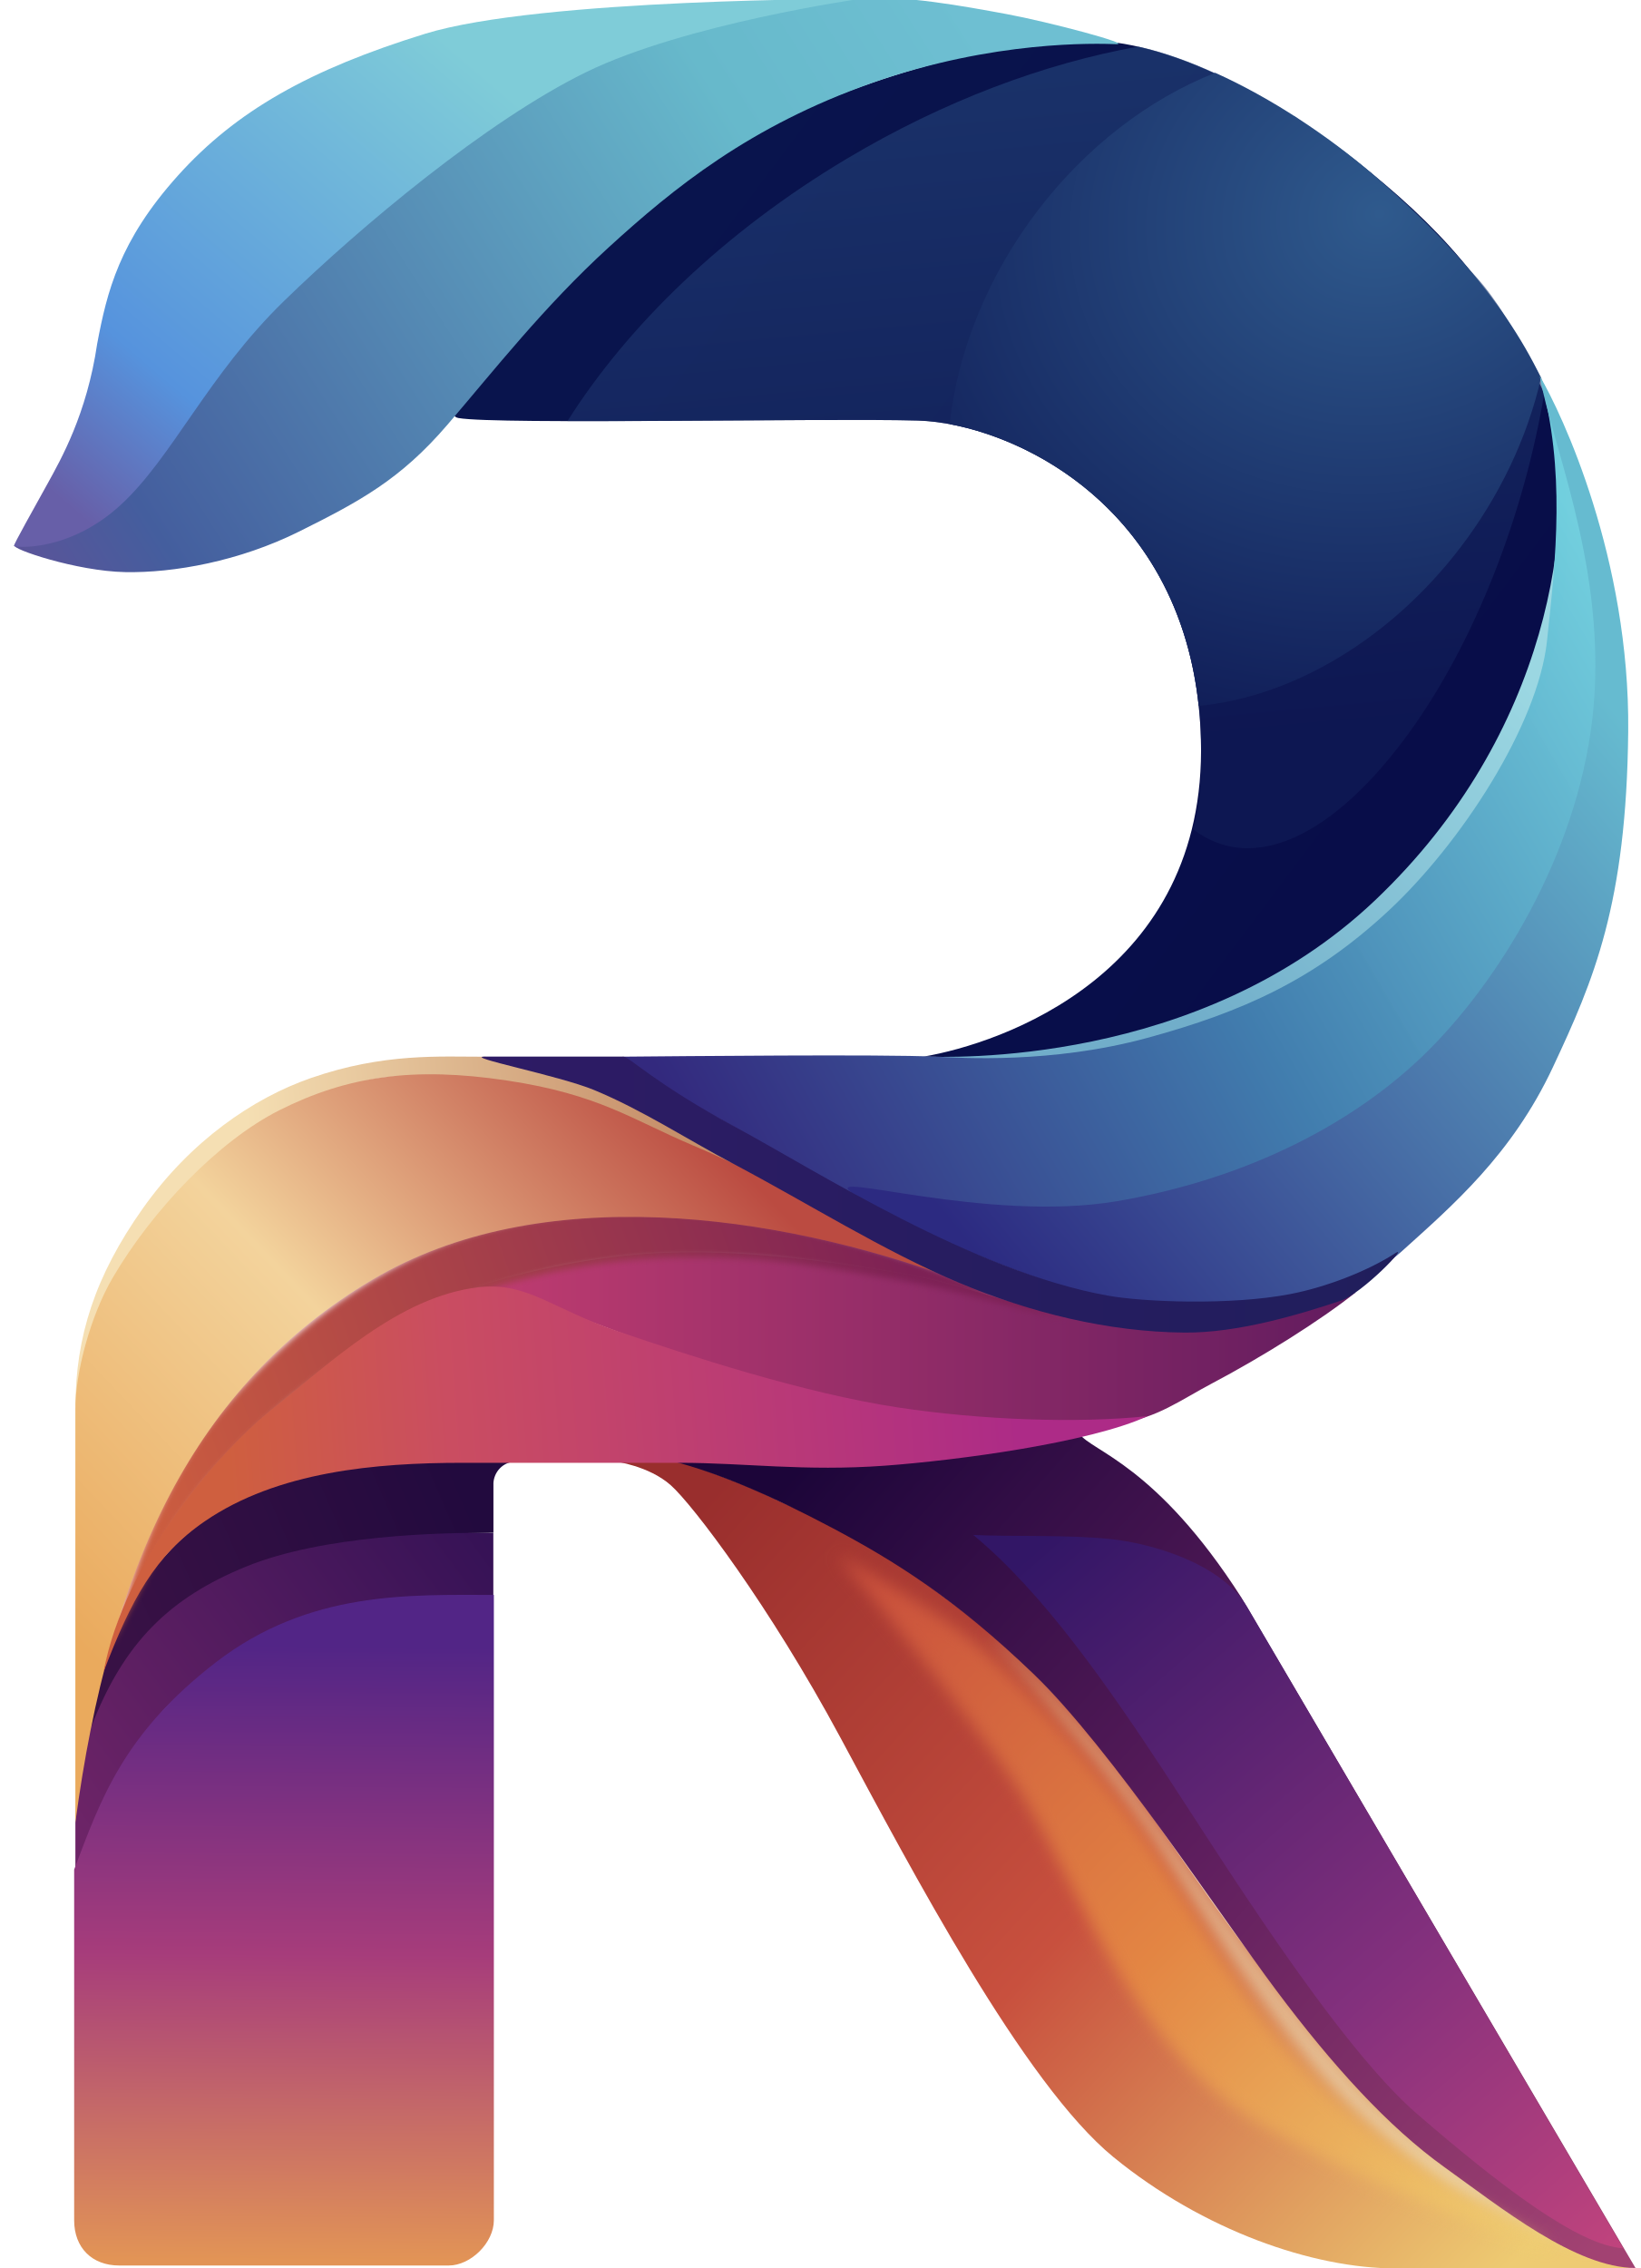
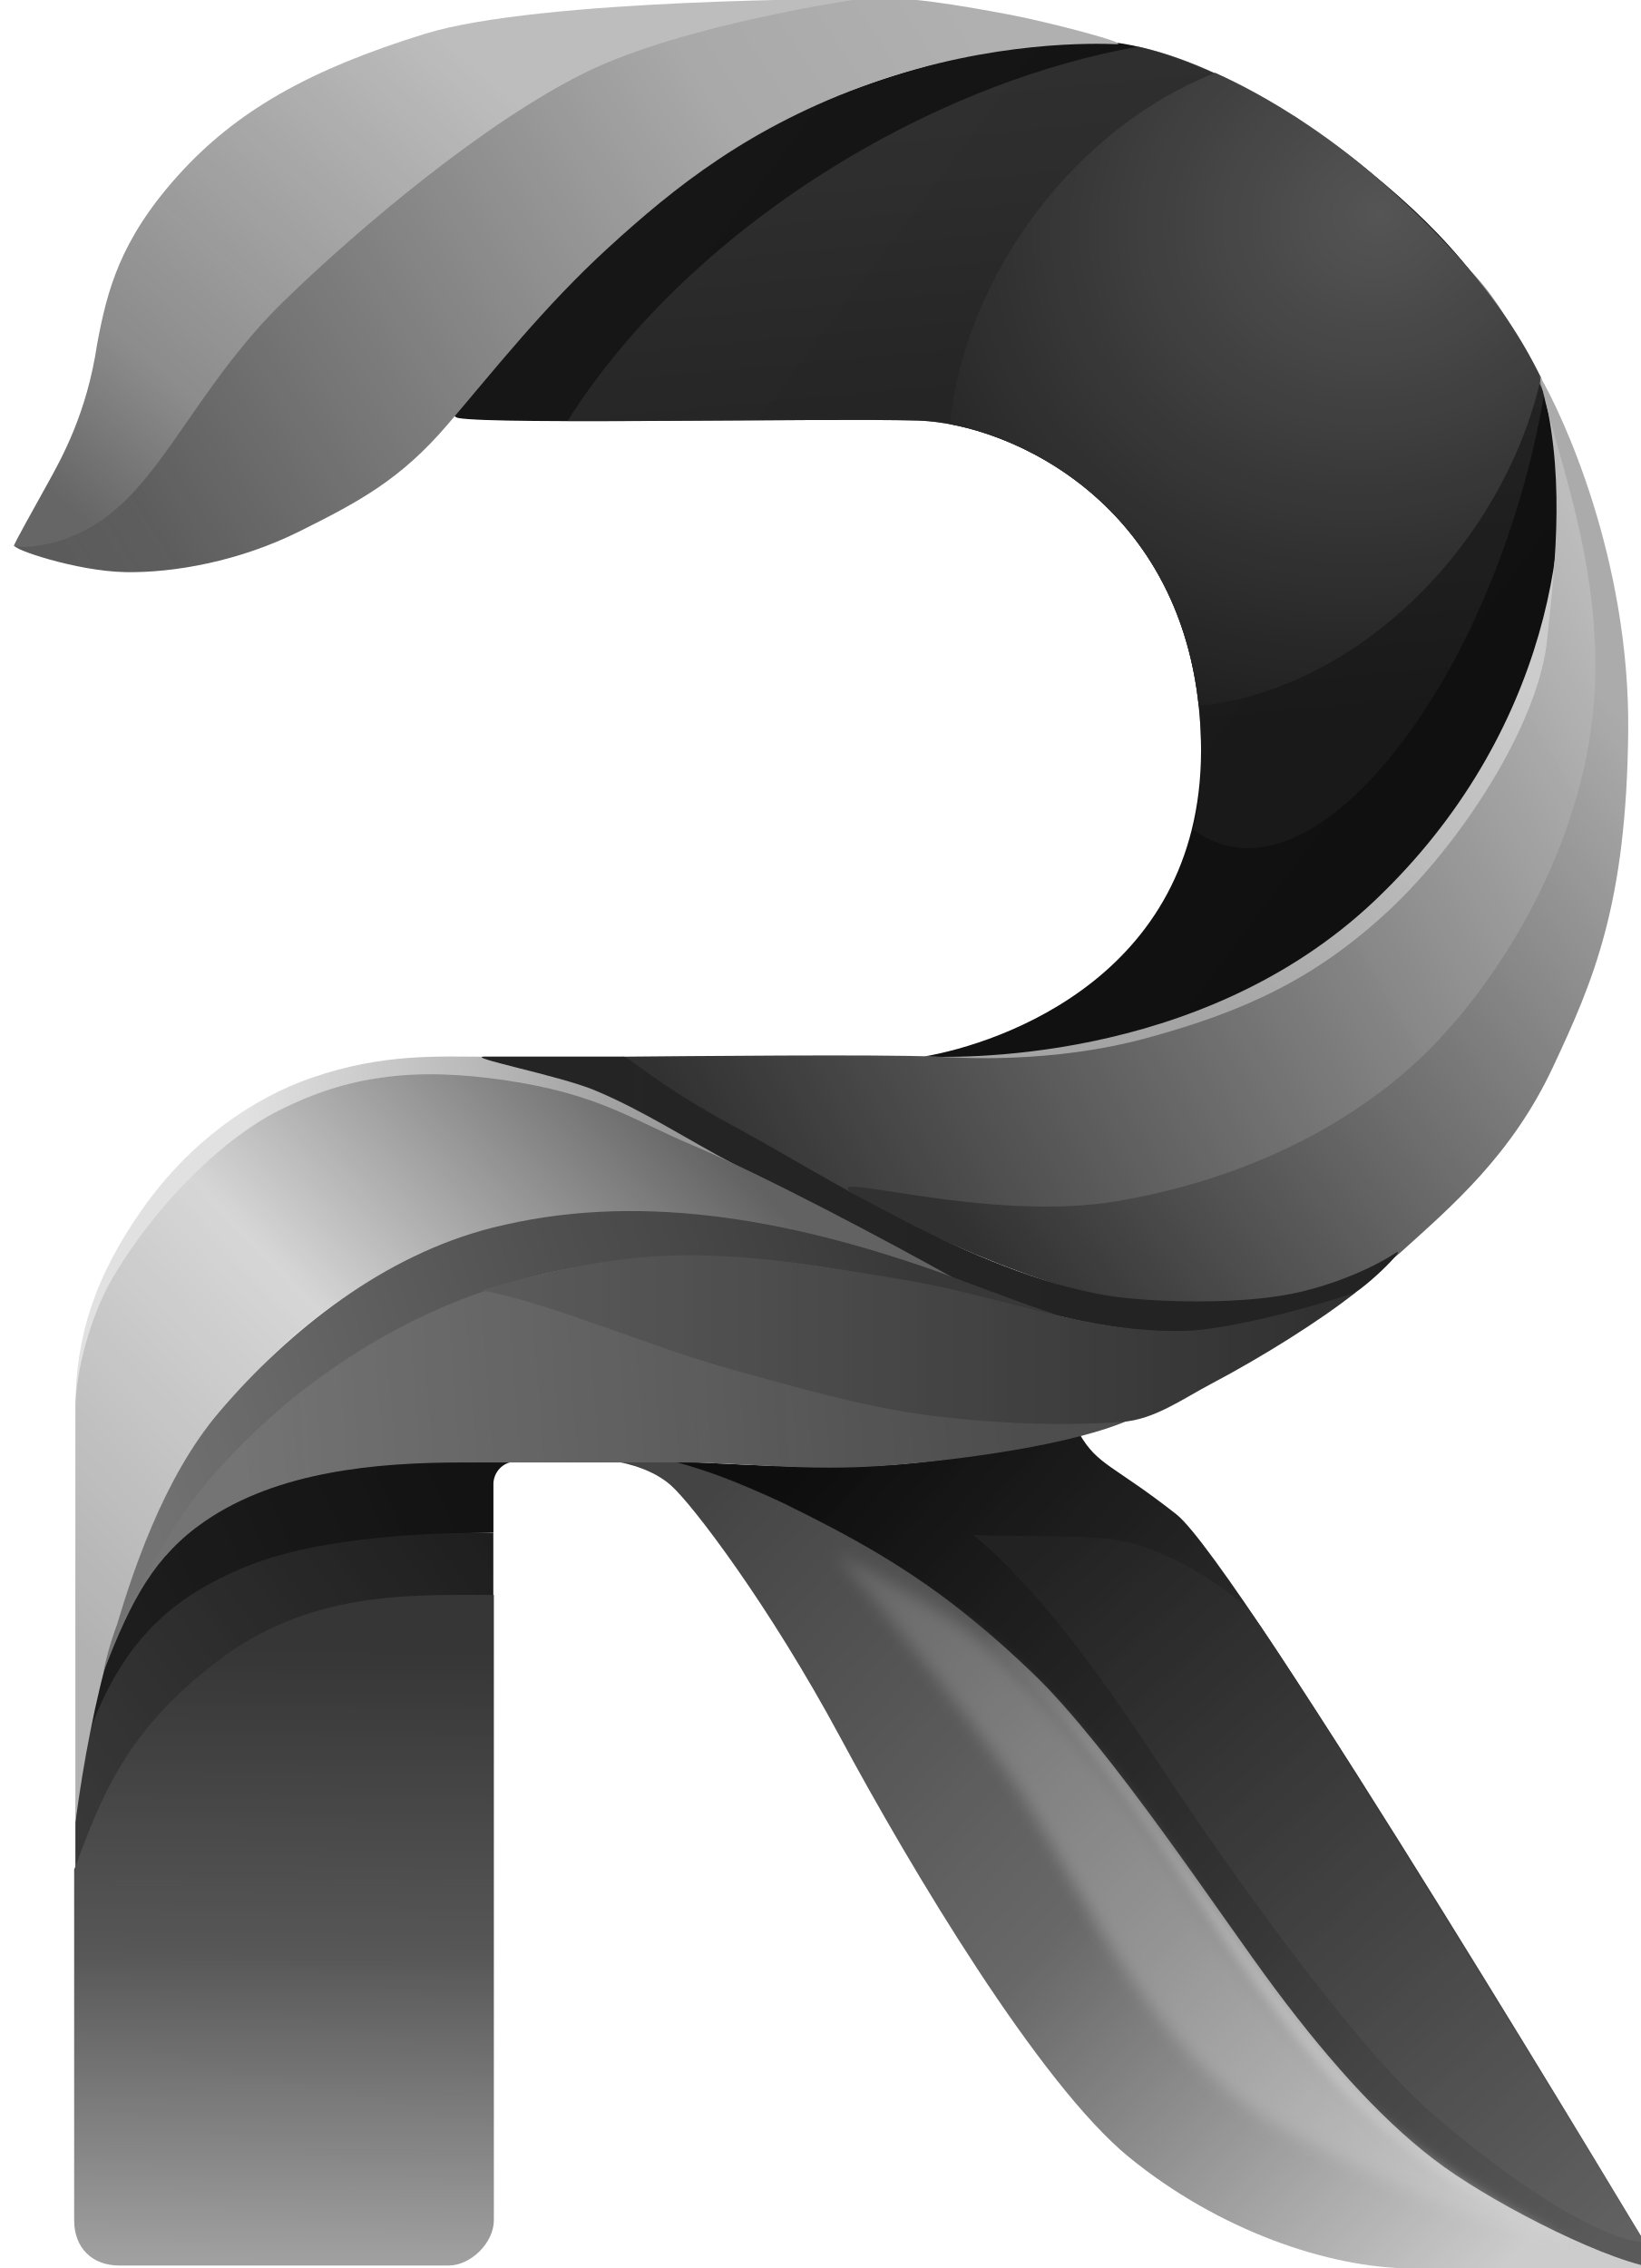
<svg xmlns="http://www.w3.org/2000/svg" xmlns:xlink="http://www.w3.org/1999/xlink" version="1.1" id="svg1" width="424" height="586" viewBox="0 0 424 586">
  <defs id="defs1">
    <linearGradient id="linearGradient66">
      <stop style="stop-color:#ca513c;stop-opacity:1;" offset="0" id="stop66" />
      <stop style="stop-color:#e38543;stop-opacity:1;" offset="0.5" id="stop68" />
      <stop style="stop-color:#f0ce70;stop-opacity:1;" offset="1" id="stop67" />
    </linearGradient>
    <linearGradient id="linearGradient63">
      <stop style="stop-color:#d79168;stop-opacity:1;" offset="0" id="stop64" />
      <stop style="stop-color:#ebd3aa;stop-opacity:1;" offset="1" id="stop65" />
    </linearGradient>
    <linearGradient id="linearGradient60">
      <stop style="stop-color:#992e2d;stop-opacity:1;" offset="0" id="stop61" />
      <stop style="stop-color:#c8503e;stop-opacity:1;" offset="0.5" id="stop63" />
      <stop style="stop-color:#eecb72;stop-opacity:1;" offset="1" id="stop62" />
    </linearGradient>
    <linearGradient id="linearGradient57">
      <stop style="stop-color:#321666;stop-opacity:1;" offset="0" id="stop58" />
      <stop style="stop-color:#83307d;stop-opacity:1;" offset="0.598" id="stop60" />
      <stop style="stop-color:#c2447d;stop-opacity:1;" offset="1" id="stop59" />
    </linearGradient>
    <linearGradient id="linearGradient54">
      <stop style="stop-color:#1c0539;stop-opacity:1;" offset="0" id="stop55" />
      <stop style="stop-color:#5e1e5e;stop-opacity:1;" offset="0.5" id="stop57" />
      <stop style="stop-color:#a24272;stop-opacity:1;" offset="1" id="stop56" />
    </linearGradient>
    <linearGradient id="linearGradient52">
      <stop style="stop-color:#522586;stop-opacity:1;" offset="0" id="stop52" />
      <stop style="stop-color:#a63c7b;stop-opacity:1;" offset="0.5" id="stop54" />
      <stop style="stop-color:#e29456;stop-opacity:1;" offset="1" id="stop53" />
    </linearGradient>
    <linearGradient id="linearGradient50">
      <stop style="stop-color:#6d2467;stop-opacity:1;" offset="0" id="stop50" />
      <stop style="stop-color:#361256;stop-opacity:1;" offset="1" id="stop51" />
    </linearGradient>
    <linearGradient id="linearGradient48">
      <stop style="stop-color:#220a3e;stop-opacity:1;" offset="0" id="stop48" />
      <stop style="stop-color:#381145;stop-opacity:1;" offset="1" id="stop49" />
    </linearGradient>
    <linearGradient id="linearGradient43">
      <stop style="stop-color:#cf5f3f;stop-opacity:1;" offset="0" id="stop43" />
      <stop style="stop-color:#ca4d61;stop-opacity:1;" offset="0.28" id="stop45" />
      <stop style="stop-color:#ad2b87;stop-opacity:1;" offset="1" id="stop44" />
    </linearGradient>
    <linearGradient id="linearGradient39">
      <stop style="stop-color:#bf3c70;stop-opacity:1;" offset="0" id="stop39" />
      <stop style="stop-color:#631c5f;stop-opacity:1;" offset="1" id="stop40" />
    </linearGradient>
    <linearGradient id="linearGradient36">
      <stop style="stop-color:#cc5d3f;stop-opacity:1;" offset="0" id="stop37" />
      <stop style="stop-color:#7d2155;stop-opacity:1;" offset="1" id="stop38" />
    </linearGradient>
    <linearGradient id="linearGradient34">
      <stop style="stop-color:#bb4b41;stop-opacity:1;" offset="0" id="stop34" />
      <stop style="stop-color:#f3d39c;stop-opacity:1;" offset="0.5" id="stop36" />
      <stop style="stop-color:#eaaa5d;stop-opacity:1;" offset="1" id="stop35" />
    </linearGradient>
    <linearGradient id="linearGradient32">
      <stop style="stop-color:#f5dfb3;stop-opacity:1;" offset="0" id="stop32" />
      <stop style="stop-color:#c68f6a;stop-opacity:1;" offset="1" id="stop33" />
    </linearGradient>
    <linearGradient id="linearGradient30">
      <stop style="stop-color:#2e1b65;stop-opacity:1;" offset="0" id="stop30" />
      <stop style="stop-color:#201e5c;stop-opacity:1;" offset="1" id="stop31" />
    </linearGradient>
    <linearGradient id="linearGradient27">
      <stop style="stop-color:#66bbd0;stop-opacity:1;" offset="0" id="stop28" />
      <stop style="stop-color:#2c2a81;stop-opacity:1;" offset="1" id="stop29" />
    </linearGradient>
    <linearGradient id="linearGradient25">
      <stop style="stop-color:#71cfde;stop-opacity:0.992;" offset="0" id="stop25" />
      <stop style="stop-color:#417dae;stop-opacity:1;" offset="0.5" id="stop27" />
      <stop style="stop-color:#33297e;stop-opacity:1;" offset="1" id="stop26" />
    </linearGradient>
    <linearGradient id="linearGradient23">
      <stop style="stop-color:#9bd7e2;stop-opacity:1;" offset="0" id="stop23" />
      <stop style="stop-color:#71aeca;stop-opacity:1;" offset="1" id="stop24" />
    </linearGradient>
    <linearGradient id="linearGradient19">
      <stop style="stop-color:#2f5a8d;stop-opacity:1;" offset="0" id="stop19" />
      <stop style="stop-color:#0e1954;stop-opacity:1;" offset="1" id="stop20" />
    </linearGradient>
    <linearGradient id="linearGradient16">
      <stop style="stop-color:#25477e;stop-opacity:1;" offset="0" id="stop16" />
      <stop style="stop-color:#121d58;stop-opacity:1;" offset="1" id="stop17" />
    </linearGradient>
    <linearGradient id="linearGradient12">
      <stop style="stop-color:#09144d;stop-opacity:1;" offset="0" id="stop13" />
      <stop style="stop-color:#080d49;stop-opacity:1;" offset="1" id="stop14" />
    </linearGradient>
    <linearGradient id="linearGradient8">
      <stop style="stop-color:#5a5499;stop-opacity:1;" offset="0" id="stop9" />
      <stop style="stop-color:#445e9e;stop-opacity:1;" offset="0.115" id="stop11" />
      <stop style="stop-color:#67b9cb;stop-opacity:1;" offset="0.765" id="stop12" />
      <stop style="stop-color:#6ebfd2;stop-opacity:1;" offset="1" id="stop10" />
    </linearGradient>
    <linearGradient id="linearGradient6">
      <stop style="stop-color:#675fa8;stop-opacity:1;" offset="0" id="stop6" />
      <stop style="stop-color:#5693dd;stop-opacity:1;" offset="0.267" id="stop8" />
      <stop style="stop-color:#7fccd8;stop-opacity:1;" offset="1" id="stop7" />
    </linearGradient>
    <linearGradient xlink:href="#linearGradient6" id="linearGradient7" x1="17.447" y1="130.452" x2="117.824" y2="12.808" gradientUnits="userSpaceOnUse" />
    <linearGradient xlink:href="#linearGradient8" id="linearGradient10" x1="11.676" y1="152.772" x2="249.231" y2="0.943" gradientUnits="userSpaceOnUse" />
    <linearGradient xlink:href="#linearGradient12" id="linearGradient14" x1="155.97" y1="71.398" x2="357.719" y2="222.919" gradientUnits="userSpaceOnUse" />
    <linearGradient xlink:href="#linearGradient16" id="linearGradient17" x1="250.017" y1="167.99" x2="174.67" y2="325.705" gradientUnits="userSpaceOnUse" />
    <radialGradient xlink:href="#linearGradient19" id="radialGradient20" cx="142.934" cy="365.354" fx="142.934" fy="365.354" r="67.716" gradientTransform="matrix(0.01820708,-2.186317,2.299937,0.3166574,-662.9841,513.4456)" gradientUnits="userSpaceOnUse" />
    <linearGradient xlink:href="#linearGradient23" id="linearGradient24" x1="394.531" y1="176.687" x2="306.408" y2="262.303" gradientUnits="userSpaceOnUse" />
    <linearGradient xlink:href="#linearGradient25" id="linearGradient26" x1="410.635" y1="138.903" x2="170.757" y2="278.274" gradientUnits="userSpaceOnUse" />
    <linearGradient xlink:href="#linearGradient27" id="linearGradient29" x1="415.254" y1="181.262" x2="248.482" y2="319.544" gradientUnits="userSpaceOnUse" />
    <linearGradient xlink:href="#linearGradient30" id="linearGradient31" x1="124.476" y1="308.716" x2="361.249" y2="308.716" gradientUnits="userSpaceOnUse" />
    <linearGradient xlink:href="#linearGradient32" id="linearGradient33" x1="63.366" y1="286.638" x2="172.519" y2="275.26" gradientUnits="userSpaceOnUse" />
    <linearGradient xlink:href="#linearGradient34" id="linearGradient35" x1="174.38" y1="283.862" x2="23.239" y2="427.683" gradientUnits="userSpaceOnUse" />
    <linearGradient xlink:href="#linearGradient36" id="linearGradient38" x1="40.14" y1="397.22" x2="236.085" y2="328.851" gradientUnits="userSpaceOnUse" />
    <linearGradient xlink:href="#linearGradient39" id="linearGradient42" x1="124.323" y1="346.138" x2="347.838" y2="346.138" gradientUnits="userSpaceOnUse" />
    <linearGradient xlink:href="#linearGradient43" id="linearGradient44" x1="59.668" y1="384.39" x2="263.716" y2="368.928" gradientUnits="userSpaceOnUse" />
    <linearGradient xlink:href="#linearGradient48" id="linearGradient49" x1="121.205" y1="386.946" x2="34.253" y2="424.837" gradientUnits="userSpaceOnUse" />
    <linearGradient xlink:href="#linearGradient50" id="linearGradient51" x1="21.789" y1="475.607" x2="125.936" y2="398.153" gradientUnits="userSpaceOnUse" />
    <linearGradient xlink:href="#linearGradient52" id="linearGradient53" x1="74.694" y1="425.297" x2="73.387" y2="584.049" gradientUnits="userSpaceOnUse" />
    <linearGradient xlink:href="#linearGradient54" id="linearGradient56" x1="203.619" y1="382.497" x2="417.754" y2="574.567" gradientUnits="userSpaceOnUse" />
    <linearGradient xlink:href="#linearGradient57" id="linearGradient59" x1="265.004" y1="402.587" x2="421.849" y2="581.591" gradientUnits="userSpaceOnUse" />
    <linearGradient xlink:href="#linearGradient60" id="linearGradient62" x1="182.913" y1="386.889" x2="394.791" y2="580.749" gradientUnits="userSpaceOnUse" />
    <linearGradient xlink:href="#linearGradient63" id="linearGradient65" x1="267.136" y1="430.323" x2="370.474" y2="560.254" gradientUnits="userSpaceOnUse" />
-     <filter style="color-interpolation-filters:sRGB" id="filter65" x="-0.031" y="-0.03" width="1.061" height="1.06">
-       <feGaussianBlur stdDeviation="1.994" id="feGaussianBlur65" />
+     <filter style="color-interpolation-filters:sRGB;" id="filter65" x="-0.031" y="-0.03" width="1.061" height="1.06">
+       <feGaussianBlur stdDeviation="1.994" id="feGaussianBlur65" result="fbSourceGraphic" />
+       <feColorMatrix result="fbSourceGraphicAlpha" in="fbSourceGraphic" values="0 0 0 -1 0 0 0 0 -1 0 0 0 0 -1 0 0 0 0 1 0" id="feColorMatrix2" />
+       <feColorMatrix id="feColorMatrix3" values="0.21 0.72 0.072 0 0 0.21 0.72 0.072 0 0 0.21 0.72 0.072 0 0 0 0 0 1 0 " in="fbSourceGraphic" />
    </filter>
    <linearGradient xlink:href="#linearGradient66" id="linearGradient67" x1="224.625" y1="409.25" x2="394.625" y2="577.125" gradientUnits="userSpaceOnUse" />
-     <filter style="color-interpolation-filters:sRGB" id="filter68" x="-0.027" y="-0.027" width="1.053" height="1.055">
-       <feGaussianBlur stdDeviation="2.04" id="feGaussianBlur68" />
-     </filter>
-     <filter style="color-interpolation-filters:sRGB" id="filter1" x="-0.008" y="-0.018" width="1.017" height="1.037">
-       <feGaussianBlur stdDeviation="0.856" id="feGaussianBlur1" />
+     <filter style="color-interpolation-filters:sRGB;" id="filter68" x="-0.026" y="-0.027" width="1.052" height="1.055">
+       <feGaussianBlur stdDeviation="2.04" id="feGaussianBlur68" result="fbSourceGraphic" />
+       <feColorMatrix result="fbSourceGraphicAlpha" in="fbSourceGraphic" values="0 0 0 -1 0 0 0 0 -1 0 0 0 0 -1 0 0 0 0 1 0" id="feColorMatrix23" />
+       <feColorMatrix id="feColorMatrix24" values="0.21 0.72 0.072 0 0 0.21 0.72 0.072 0 0 0.21 0.72 0.072 0 0 0 0 0 1 0 " in="fbSourceGraphic" />
+     </filter>
+     <filter style="color-interpolation-filters:sRGB;" id="filter1" x="0" y="0" width="1" height="1">
+       <feColorMatrix values="0.21 0.72 0.072 0 0 0.21 0.72 0.072 0 0 0.21 0.72 0.072 0 0 0 0 0 1 0 " id="feColorMatrix1" />
+     </filter>
+     <filter style="color-interpolation-filters:sRGB;" id="filter4" x="0" y="0" width="1" height="1">
+       <feColorMatrix values="0.21 0.72 0.072 0 0 0.21 0.72 0.072 0 0 0.21 0.72 0.072 0 0 0 0 0 1 0 " id="feColorMatrix4" />
+     </filter>
+     <filter style="color-interpolation-filters:sRGB;" id="filter5" x="0" y="0" width="1" height="1">
+       <feColorMatrix values="0.21 0.72 0.072 0 0 0.21 0.72 0.072 0 0 0.21 0.72 0.072 0 0 0 0 0 1 0 " id="feColorMatrix5" />
+     </filter>
+     <filter style="color-interpolation-filters:sRGB;" id="filter6" x="0" y="0" width="1" height="1">
+       <feColorMatrix values="0.21 0.72 0.072 0 0 0.21 0.72 0.072 0 0 0.21 0.72 0.072 0 0 0 0 0 1 0 " id="feColorMatrix6" />
+     </filter>
+     <filter style="color-interpolation-filters:sRGB;" id="filter7" x="0" y="0" width="1" height="1">
+       <feColorMatrix values="0.21 0.72 0.072 0 0 0.21 0.72 0.072 0 0 0.21 0.72 0.072 0 0 0 0 0 1 0 " id="feColorMatrix7" />
+     </filter>
+     <filter style="color-interpolation-filters:sRGB;" id="filter8" x="0" y="0" width="1" height="1">
+       <feColorMatrix values="0.21 0.72 0.072 0 0 0.21 0.72 0.072 0 0 0.21 0.72 0.072 0 0 0 0 0 1 0 " id="feColorMatrix8" />
+     </filter>
+     <filter style="color-interpolation-filters:sRGB;" id="filter9" x="0" y="0" width="1" height="1">
+       <feColorMatrix values="0.21 0.72 0.072 0 0 0.21 0.72 0.072 0 0 0.21 0.72 0.072 0 0 0 0 0 1 0 " id="feColorMatrix9" />
+     </filter>
+     <filter style="color-interpolation-filters:sRGB;" id="filter10" x="0" y="0" width="1" height="1">
+       <feColorMatrix values="0.21 0.72 0.072 0 0 0.21 0.72 0.072 0 0 0.21 0.72 0.072 0 0 0 0 0 1 0 " id="feColorMatrix10" />
+     </filter>
+     <filter style="color-interpolation-filters:sRGB;" id="filter11" x="0" y="0" width="1" height="1">
+       <feColorMatrix values="0.21 0.72 0.072 0 0 0.21 0.72 0.072 0 0 0.21 0.72 0.072 0 0 0 0 0 1 0 " id="feColorMatrix11" />
+     </filter>
+     <filter style="color-interpolation-filters:sRGB;" id="filter12" x="0" y="0" width="1" height="1">
+       <feColorMatrix values="0.21 0.72 0.072 0 0 0.21 0.72 0.072 0 0 0.21 0.72 0.072 0 0 0 0 0 1 0 " id="feColorMatrix12" />
+     </filter>
+     <filter style="color-interpolation-filters:sRGB;" id="filter13" x="0" y="0" width="1" height="1">
+       <feColorMatrix values="0.21 0.72 0.072 0 0 0.21 0.72 0.072 0 0 0.21 0.72 0.072 0 0 0 0 0 1 0 " id="feColorMatrix13" />
+     </filter>
+     <filter style="color-interpolation-filters:sRGB;" id="filter14" x="0" y="0" width="1" height="1">
+       <feColorMatrix values="0.21 0.72 0.072 0 0 0.21 0.72 0.072 0 0 0.21 0.72 0.072 0 0 0 0 0 1 0 " id="feColorMatrix14" />
+     </filter>
+     <filter style="color-interpolation-filters:sRGB;" id="filter15" x="0" y="0" width="1" height="1">
+       <feColorMatrix values="0.21 0.72 0.072 0 0 0.21 0.72 0.072 0 0 0.21 0.72 0.072 0 0 0 0 0 1 0 " id="feColorMatrix15" />
+     </filter>
+     <filter style="color-interpolation-filters:sRGB;" id="filter16" x="0" y="0" width="1" height="1">
+       <feColorMatrix values="0.21 0.72 0.072 0 0 0.21 0.72 0.072 0 0 0.21 0.72 0.072 0 0 0 0 0 1 0 " id="feColorMatrix16" />
+     </filter>
+     <filter style="color-interpolation-filters:sRGB;" id="filter17" x="0" y="0" width="1" height="1">
+       <feColorMatrix values="0.21 0.72 0.072 0 0 0.21 0.72 0.072 0 0 0.21 0.72 0.072 0 0 0 0 0 1 0 " id="feColorMatrix17" />
+     </filter>
+     <filter style="color-interpolation-filters:sRGB;" id="filter18" x="0" y="0" width="1" height="1">
+       <feColorMatrix values="0.21 0.72 0.072 0 0 0.21 0.72 0.072 0 0 0.21 0.72 0.072 0 0 0 0 0 1 0 " id="feColorMatrix18" />
+     </filter>
+     <filter style="color-interpolation-filters:sRGB;" id="filter19" x="0" y="0" width="1" height="1">
+       <feColorMatrix values="0.21 0.72 0.072 0 0 0.21 0.72 0.072 0 0 0.21 0.72 0.072 0 0 0 0 0 1 0 " id="feColorMatrix19" />
+     </filter>
+     <filter style="color-interpolation-filters:sRGB;" id="filter20" x="0" y="0" width="1" height="1">
+       <feColorMatrix values="0.21 0.72 0.072 0 0 0.21 0.72 0.072 0 0 0.21 0.72 0.072 0 0 0 0 0 1 0 " id="feColorMatrix20" />
+     </filter>
+     <filter style="color-interpolation-filters:sRGB;" id="filter21" x="0" y="0" width="1" height="1">
+       <feColorMatrix values="0.21 0.72 0.072 0 0 0.21 0.72 0.072 0 0 0.21 0.72 0.072 0 0 0 0 0 1 0 " id="feColorMatrix21" />
+     </filter>
+     <filter style="color-interpolation-filters:sRGB;" id="filter22" x="0" y="0" width="1" height="1">
+       <feColorMatrix values="0.21 0.72 0.072 0 0 0.21 0.72 0.072 0 0 0.21 0.72 0.072 0 0 0 0 0 1 0 " id="feColorMatrix22" />
    </filter>
  </defs>
  <g id="g1">
-     <path style="fill:url(#linearGradient62);stroke:none;stroke-width:1.6" d="m 158.915,377.604 c 0,0 8.698,1.1 14.386,6.122 5.688,5.022 25.559,31.205 43.836,65.193 18.277,33.988 47.426,89.524 70.592,108.439 23.166,18.914 51.494,28.747 72.906,28.747 h 61.22 c 0,0 -66.169,-41.452 -87.391,-66.795 -21.222,-25.343 -35.284,-50.148 -53.389,-71.65 -18.105,-21.502 -31.838,-31.282 -45.8,-41.369 -13.962,-10.087 -27.93,-15.51 -36.752,-19.797 -8.822,-4.287 -22.993,-8.89 -22.993,-8.89 z" id="path48" />
-     <path style="mix-blend-mode:normal;fill:url(#linearGradient65);fill-opacity:1;stroke:none;stroke-width:1.6;filter:url(#filter65)" d="m 255.115,421.654 c 9.925,7.698 26.678,26.063 34.377,36.017 7.698,9.954 43.697,62.749 63.597,84.057 19.9,21.308 58.573,39.039 58.573,39.039 0,0 -15.178,-5.416 -24.012,-9.465 -8.834,-4.049 -14.112,-5.098 -32.647,-21.395 -18.536,-16.297 -40.453,-48.926 -54.121,-69.609 -13.668,-20.683 -21.847,-29.279 -29.574,-38.98 -7.727,-9.701 -13.212,-15.957 -16.194,-19.666 z" id="path63" />
-     <path style="fill:url(#linearGradient56);stroke:none;stroke-width:1.6" d="m 174.002,377.584 44.278,1.14 c 19.293,0.497 49.068,-5.478 60.663,-8.238 3.15,4.532 19.8,7.873 41.837,42.304 l 101.829,173.209 c -15.517,-0.04 -34.802,-15.616 -49.35,-26.035 C 358.71,549.546 344.285,533.644 329.758,514.231 315.231,494.818 287.188,451.876 267.009,432.465 246.83,413.055 230.99,403.232 215.116,394.816 199.243,386.4 185.729,380.651 174.002,377.584 Z" id="path47" />
-     <path style="fill:url(#linearGradient51);stroke:none;stroke-width:1.6" d="m 19.479,483.511 c 0,0 11.782,-30.266 23.329,-42.192 11.546,-11.926 29.971,-21.606 44.633,-26.035 14.662,-4.428 40.035,-2.299 40.035,-2.299 v -16.875 c 0,0 -52.092,-2.86 -72.881,10.807 -20.789,13.666 -26.003,25.926 -30.147,36.094 -4.144,10.168 -4.969,27.565 -4.969,27.565 z" id="path46" />
-     <path style="fill:url(#linearGradient53);stroke:none;stroke-width:1.6" d="m 127.611,412.091 c -21.669,0 -47.678,-1.188 -71.783,17.376 -24.105,18.564 -29.89,35.755 -36.665,53.581 v 90.631 c 0,7.064 4.59,11.679 11.654,11.679 h 85.112 c 5.757,0 11.682,-5.922 11.682,-11.679 z" id="path51" />
-     <path style="fill:url(#linearGradient24);stroke-width:1.6" d="m 242.32,273.298 c 5.727,1.862 71.416,8.635 124.672,-43.771 53.255,-52.406 36.074,-120.061 32.434,-128.169 -2.116,-4.713 9.495,30.185 -3.576,66.922 -4.883,13.725 -9.296,27.916 -33.976,56.783 -24.376,28.512 -56.689,37.921 -80.794,43.489 -17.6,4.066 -41.623,3.815 -38.76,4.746 z" id="path22" />
-     <path style="fill:url(#linearGradient14);stroke-width:1.6" d="m 118.465,108.012 c 10.018,1.761 94.886,-0.024 118.683,0.653 23.797,0.678 71.617,21.942 73.17,82.534 1.553,60.592 -51.827,78.407 -71.611,81.794 6.122,0.153 71.071,2.836 116.584,-40.354 45.512,-43.19 52.039,-97.999 45.836,-126.074 C 389.174,77.74 373.944,60.733 354.525,44.86 335.105,28.987 307.052,11.875 283.859,10.562 260.666,9.248 214.038,21.211 186.409,40.069 158.779,58.927 108.447,106.252 118.465,108.012 Z" id="path3" />
-     <path id="path4" style="fill:url(#linearGradient17);fill-opacity:0.578;stroke-width:2.068" d="m 246.396,161.048 c -23.062,-8.693 -50.338,-13.721 -79.568,-13.721 -36.853,0 -70.602,7.99 -96.713,21.246 25.654,15.393 64.134,37.567 77.79,46.252 12.039,7.657 27.696,26.087 31.907,51.001 l -0.001,0.002 c 0.352,2.081 0.625,4.207 0.808,6.376 4e-5,5.2e-4 -0.001,0.001 -0.001,0.002 0.183,2.169 0.278,4.382 0.275,6.634 -0.006,4.504 -0.401,9.171 -1.257,13.977 -1e-4,6e-4 -8.9e-4,0.001 -0.001,0.002 -1.712,9.614 -5.264,19.792 -11.218,30.374 -4.152,7.378 -8.261,13.844 -13.572,18.73 7.169,18.054 30.369,20.439 61.42,6.913 25.947,-11.304 53.58,-32.635 74.753,-57.708 0.373,-1.345 0.587,-1.874 0.876,-3.197 0.107,-10.663 0.631,-19.444 -0.542,-27.944 -0.391,-2.834 -1.22,-6.494 -1.838,-9.25 -2.473,-11.024 -4.647,-20.272 -8.118,-30.567 -0.022,-0.066 -0.044,-0.131 -0.067,-0.197 -2.221,-6.562 -5.183,-13.414 -8.453,-20.235 -0.437,-0.912 -0.68,-1.806 -1.134,-2.715 l -0.207,0.072 c -6.788,-13.59 -15.249,-26.733 -25.139,-36.046 z" transform="matrix(0.8587713,-0.5123591,0.5126594,0.8585921,0,0)" />
-     <path style="fill:url(#linearGradient10);stroke-width:1.6" d="M 3.843,140.955 C 4.924,140.126 20.968,135.447 32.628,125.394 44.288,115.34 46.2,104.266 64.658,85.628 83.116,66.991 118.444,35.729 144.606,21.632 170.767,7.535 211.832,0.484 222.594,-0.412 c 10.762,-0.896 26.554,2.033 37.398,4.028 10.844,1.994 33.3,7.952 28.293,7.787 -5.007,-0.165 -31.487,-1.049 -62.982,10.044 -31.495,11.093 -51.249,27.142 -68.001,42.449 -16.753,15.307 -29.585,31.746 -41.709,45.874 -12.124,14.128 -22.631,19.76 -38.182,27.512 -15.551,7.752 -32.494,10.777 -45.073,10.538 -12.579,-0.238 -29.575,-6.036 -28.494,-6.865 z" id="path2" />
-     <path style="fill:url(#linearGradient7);stroke-width:1.6" d="M 3.6,141.085 C 3.757,141.417 17.762,142.798 31.164,130.481 44.566,118.164 53.632,96.998 73.396,77.764 93.159,58.531 125.821,31.173 151.451,18.64 177.081,6.107 222.226,-0.291 222.226,-0.291 c 0,0 -82.71,-0.167 -112.423,9.029 C 80.088,17.933 61.029,28.611 45.935,45.416 30.842,62.221 27.657,75.316 25.113,88.809 22.436,107.023 15.716,118.739 12.278,124.986 c -3.438,6.247 -8.836,15.766 -8.678,16.099 z" id="path1" />
-     <path id="path5" style="fill:url(#radialGradient20);stroke-width:4.485" d="m 181.759,260.771 c -16.08,-9.57 -35.889,-14.768 -56.281,-14.768 -20.922,1.9e-4 -41.213,5.471 -57.491,15.502 11.391,21.513 17.637,62.221 -16.554,95.378 17.218,18.091 44.746,28.797 74.045,28.798 16.729,3.7e-4 33.139,-3.499 47.444,-10.117 10.221,-21.097 13.161,-44.861 13.857,-66.778 0.474,-14.938 -0.984,-32.323 -5.019,-48.016 z" transform="matrix(0.6081442,-0.7938266,0.7802691,0.625444,0,0)" />
-     <path style="fill:url(#linearGradient33);stroke-width:1.6" d="m 201.864,307.372 c -14.268,-7.86 -34.322,-20.445 -46.161,-25.165 -16.146,-6.437 -21.792,-7.315 -30.353,-9.175 -11.432,0.035 -26.133,-1.067 -45.086,5.535 -14.903,5.191 -31.022,16.229 -43.362,33.666 -12.34,17.437 -17.375,33.133 -17.412,51.276 5.178,-14.207 24.839,-56.029 38.242,-65.853 13.403,-9.823 31.043,-19.104 44.902,-19.523 18.365,-0.556 31.708,1.222 46.165,6.168 16.894,5.78 57.423,25.47 53.066,23.07 z" id="path31" />
-     <path style="fill:url(#linearGradient26);stroke-width:1.6" d="m 398.04,97.933 c 5.767,17.273 17.979,60.716 14.193,86.951 -3.786,26.235 -9.665,37.876 -20.405,57.528 -10.741,19.653 -30.144,39.09 -42.812,47.088 -12.668,7.998 -36.309,21.174 -60.474,24.717 -18.895,2.77 -43.972,3.652 -59.817,-1.74 -13.344,-4.54 -26.626,-14.435 -41.335,-22.547 -14.71,-8.112 -29.729,-16.882 -26.171,-16.912 14.234,-0.119 66.999,-0.652 80.408,0 6.704,0.326 30.123,1.881 54.812,-4.846 24.69,-6.727 43.145,-15.049 62.125,-32.64 18.98,-17.591 38.837,-48.236 41.178,-69.917 2.341,-21.681 4.78,-44.205 -1.703,-67.682 z" id="path21" />
-     <path style="fill:url(#linearGradient42);fill-opacity:1;stroke:none;stroke-width:1.6" d="m 123.502,332.341 c 13.207,-4.143 30.553,-7.802 46.195,-8.575 21.414,-1.058 42.963,1.796 64.09,5.447 12.533,2.166 27.108,7.387 36.897,9.715 12.167,2.893 22.823,5.223 35.714,4.927 10.946,-0.252 33.285,-6.253 43.979,-9.986 -9.149,7.307 -24.374,16.823 -37.446,23.706 -7.337,3.863 -14.597,9.171 -22.866,9.8 -15.038,1.143 -33.818,0.477 -50.522,-1.742 -17.07,-2.267 -33.727,-7.099 -50.304,-11.759 -29.846,-8.39 -47.501,-18.117 -65.737,-21.531 z" id="path38" />
-     <path style="fill:url(#linearGradient29);stroke-width:1.6" d="m 397.885,97.177 c 5.74,9.729 23.296,47.216 22.841,91.845 -0.455,44.628 -8.903,64.202 -19.49,86.78 -10.587,22.578 -25.95,35.711 -39.201,47.668 -13.251,11.957 -42.374,14.556 -66.633,13.068 -24.259,-1.488 -66.885,-22.494 -75.319,-28.415 -8.434,-5.921 35.136,7.915 68.549,2.236 33.413,-5.678 62.915,-20.375 82.661,-41.199 19.747,-20.825 38.599,-54.537 40.722,-89.72 2.123,-35.183 -11.246,-65.367 -14.13,-82.263 z" id="path20" />
-     <path style="fill:url(#linearGradient49);stroke:none;stroke-width:1.6" d="m 133.813,377.573 c -4.118,-0.045 -6.19,3.004 -6.313,5.623 v 12.852 c -13.937,-0.108 -44.063,0.624 -63.874,8.704 -19.811,8.079 -31.653,19.662 -39.98,41.283 1.657,-19.116 8.78,-33.446 20.771,-45.943 11.99,-12.497 26.437,-16.827 41.209,-19.894 14.772,-3.067 32.266,-2.688 48.188,-2.626 z" id="path45" />
-     <path style="fill:url(#linearGradient38);stroke-width:1.6;filter:url(#filter1)" d="m 271.194,339.102 c -9.152,-3.052 -22.838,-9.211 -28.238,-11.104 -38.807,-13.6 -78.387,-20.369 -115.997,-10.712 -27.418,7.04 -51.984,26.032 -70.339,47.582 -14.298,16.788 -22.623,41.444 -27.874,59.995 13.319,-26.495 18.169,-35.488 31.794,-49.651 15.147,-15.745 33.729,-28.798 53.788,-37.456 19.144,-8.262 40.373,-12.53 61.221,-12.833 21.172,-0.307 32.662,1.447 62.677,6.927 6.732,1.229 48.149,12.221 32.968,7.252 z" id="path36" />
-     <path style="fill:url(#linearGradient35);stroke-width:1.6" d="M 247.115,330.587 C 200.307,313.416 139.415,305.002 96.136,330.687 50.317,357.88 28.289,404.584 19.471,470.945 V 364.025 c 0,-9.081 3.735,-23.794 9.687,-33.943 10.275,-17.519 27.329,-35.303 42.974,-43.192 17.69,-8.92 34.838,-11.3 58.764,-7.726 23.926,3.573 32.448,10.159 48.254,16.826 18.089,7.63 49.728,24.406 67.965,34.597 z" id="path33" />
-     <path style="fill:url(#linearGradient31);stroke-width:1.6" d="m 125.42,272.998 h 35.584 c 1.635,0 7.919,6.793 29.144,18.273 21.225,11.48 61.166,37.21 96.109,43.492 9.167,1.648 31.641,2.564 47.042,-0.385 9.544,-1.828 20.301,-6.077 27.178,-10.548 3.992,-2.595 -8.537,10.42 -14.013,12.242 -10.815,3.599 -26.619,8.35 -40.344,8.238 -19.934,-0.162 -40.017,-5.186 -58.393,-12.915 -19.492,-8.198 -38.793,-20.421 -58.173,-30.663 -12.018,-6.351 -23.475,-13.891 -36.032,-19.094 -9.054,-3.751 -34.211,-8.64 -28.102,-8.64 z" id="path23" />
-     <path style="fill:url(#linearGradient44);stroke:none;stroke-width:1.6" d="m 26.749,432.014 c 7.17,-18.805 13.27,-30.099 26.168,-38.944 18.784,-12.881 44.137,-15.114 66.637,-15.114 h 56.293 c 16.346,0 32.09,2.26 52.808,0.742 18.772,-1.375 52.907,-5.927 67.896,-12.801 -18.254,1.923 -43.169,0.982 -64.412,-2.225 -24.692,-3.728 -54.716,-13.63 -72.299,-19.631 -17.583,-6.002 -23.606,-12.877 -36.169,-11.44 -20.578,2.353 -38.497,19.677 -53.484,31.63 -13.511,10.775 -37.98,38.727 -43.439,67.784 z" id="path42" />
-     <path style="fill:url(#linearGradient59);fill-opacity:1;stroke:none;stroke-width:1.6" d="m 251.502,396.604 c 10.091,0.465 24.219,-0.094 35.204,1.025 10.984,1.119 28.986,6.369 35.591,17.632 l 97.127,165.644 C 407.809,580.234 387.383,564.504 366.185,546.21 344.987,527.916 314.432,478.38 300.5,457.252 286.567,436.124 269.613,411.536 251.502,396.604 Z" id="path57" />
-     <path style="fill:url(#linearGradient67);stroke:none;stroke-width:1.6;filter:url(#filter68)" d="m 216.375,401.875 c 0,0 26.286,31.091 43.75,55.875 17.464,24.784 30.715,71.592 66.875,92 36.16,20.408 74.125,30.875 74.125,30.875 0,0 -33.161,-16.238 -57.25,-39.25 -24.089,-23.012 -37.718,-53.93 -53.125,-74.25 -15.407,-20.32 -32.273,-38.816 -46.125,-48.25 -13.852,-9.434 -28.25,-17 -28.25,-17 z" id="path65" />
+     <path style="fill:url(#linearGradient62);stroke:none;stroke-width:1.6;filter:url(#filter1)" d="m 158.915,377.604 c 0,0 8.698,1.1 14.386,6.122 5.688,5.022 25.559,31.205 43.836,65.193 18.277,33.988 51.426,89.524 74.592,108.439 23.166,18.914 51.494,28.629 72.906,28.747 h 63.22 c 0,0 -62.169,-28.202 -83.391,-53.545 -21.222,-25.343 -45.284,-63.398 -63.389,-84.9 -18.105,-21.502 -31.838,-31.282 -45.8,-41.369 -13.962,-10.087 -27.93,-15.51 -36.752,-19.797 -8.822,-4.287 -22.993,-8.89 -22.993,-8.89 z" id="path48" />
+     <path style="mix-blend-mode:normal;fill:url(#linearGradient65);fill-opacity:1;stroke:none;stroke-width:1.6;filter:url(#filter65)" d="m 255.115,421.654 c 9.925,7.698 26.678,26.063 34.377,36.017 7.698,9.954 43.697,62.749 63.597,84.057 19.9,21.308 58.573,39.039 58.573,39.039 0,0 -15.178,-5.416 -24.012,-9.465 -8.834,-4.049 -14.112,-5.098 -32.647,-21.395 -18.536,-16.297 -40.453,-48.926 -54.121,-69.609 -13.668,-20.683 -20.847,-29.279 -28.574,-38.98 -7.727,-9.701 -14.212,-15.957 -17.194,-19.666 z" id="path63" />
+     <path style="fill:url(#linearGradient56);stroke:none;stroke-width:1.6;filter:url(#filter4)" d="m 174.002,377.584 c 14.999,0.557 32.999,2.033 52.278,1.14 19.279,-0.893 41.068,-5.478 52.663,-8.238 4.65,8.157 8.849,8.061 25.029,20.777 16.18,12.715 125.106,194.879 125.106,194.879 -12.017,-0.978 -41.271,-15.759 -55.819,-26.177 C 358.71,549.546 344.285,533.644 329.758,514.231 315.231,494.818 287.188,451.876 267.009,432.465 246.83,413.055 230.99,403.232 215.116,394.816 199.243,386.4 185.729,380.651 174.002,377.584 Z" id="path47" />
+     <path style="fill:url(#linearGradient51);stroke:none;stroke-width:1.6;filter:url(#filter5)" d="m 19.479,483.511 c 0,0 11.782,-30.266 23.329,-42.192 11.546,-11.926 29.971,-21.606 44.633,-26.035 14.662,-4.428 40.035,-2.299 40.035,-2.299 v -16.875 c 0,0 -52.092,-2.86 -72.881,10.807 -20.789,13.666 -26.003,25.926 -30.147,36.094 -4.144,10.168 -4.969,27.565 -4.969,27.565 z" id="path46" />
+     <path style="fill:url(#linearGradient53);stroke:none;stroke-width:1.6;filter:url(#filter6)" d="m 127.611,412.091 c -21.669,0 -47.678,-1.188 -71.783,17.376 -24.105,18.564 -29.89,35.755 -36.665,53.581 v 90.631 c 0,7.064 4.59,11.679 11.654,11.679 h 85.112 c 5.757,0 11.682,-5.922 11.682,-11.679 z" id="path51" />
+     <path style="fill:url(#linearGradient24);stroke-width:1.6;filter:url(#filter7)" d="m 242.32,273.298 c 5.727,1.862 71.416,8.635 124.672,-43.771 53.255,-52.406 36.074,-120.061 32.434,-128.169 -2.116,-4.713 9.495,30.185 -3.576,66.922 -4.883,13.725 -9.296,27.916 -33.976,56.783 -24.376,28.512 -56.689,37.921 -80.794,43.489 -17.6,4.066 -41.623,3.815 -38.76,4.746 z" id="path22" />
+     <path style="fill:url(#linearGradient14);stroke-width:1.6;filter:url(#filter8)" d="m 118.465,108.012 c 10.018,1.761 94.886,-0.024 118.683,0.653 23.797,0.678 71.617,21.942 73.17,82.534 1.553,60.592 -51.827,78.407 -71.611,81.794 6.122,0.153 71.071,2.836 116.584,-40.354 45.512,-43.19 52.039,-97.999 45.836,-126.074 C 389.174,77.74 373.944,60.733 354.525,44.86 335.105,28.987 307.052,11.875 283.859,10.562 260.666,9.248 214.038,21.211 186.409,40.069 158.779,58.927 108.447,106.252 118.465,108.012 Z" id="path3" />
+     <path id="path4" style="fill:url(#linearGradient17);fill-opacity:0.578;stroke-width:2.068;filter:url(#filter9)" d="m 246.396,161.048 c -23.062,-8.693 -50.338,-13.721 -79.568,-13.721 -36.853,0 -70.602,7.99 -96.713,21.246 25.654,15.393 64.134,37.567 77.79,46.252 12.039,7.657 27.696,26.087 31.907,51.001 l -0.001,0.002 c 0.352,2.081 0.625,4.207 0.808,6.376 4e-5,5.2e-4 -0.001,0.001 -0.001,0.002 0.183,2.169 0.278,4.382 0.275,6.634 -0.006,4.504 -0.401,9.171 -1.257,13.977 -1e-4,6e-4 -8.9e-4,0.001 -0.001,0.002 -1.712,9.614 -5.264,19.792 -11.218,30.374 -4.152,7.378 -8.261,13.844 -13.572,18.73 7.169,18.054 30.369,20.439 61.42,6.913 25.947,-11.304 53.58,-32.635 74.753,-57.708 0.373,-1.345 0.587,-1.874 0.876,-3.197 0.107,-10.663 0.631,-19.444 -0.542,-27.944 -0.391,-2.834 -1.22,-6.494 -1.838,-9.25 -2.473,-11.024 -4.647,-20.272 -8.118,-30.567 -0.022,-0.066 -0.044,-0.131 -0.067,-0.197 -2.221,-6.562 -5.183,-13.414 -8.453,-20.235 -0.437,-0.912 -0.68,-1.806 -1.134,-2.715 l -0.207,0.072 c -6.788,-13.59 -15.249,-26.733 -25.139,-36.046 z" transform="matrix(0.8587713,-0.5123591,0.5126594,0.8585921,0,0)" />
+     <path style="fill:url(#linearGradient10);stroke-width:1.6;filter:url(#filter10)" d="M 3.843,140.955 C 4.924,140.126 20.968,135.447 32.628,125.394 44.288,115.34 46.2,104.266 64.658,85.628 83.116,66.991 118.444,35.729 144.606,21.632 170.767,7.535 211.832,0.484 222.594,-0.412 c 10.762,-0.896 26.554,2.033 37.398,4.028 10.844,1.994 33.3,7.952 28.293,7.787 -5.007,-0.165 -31.487,-1.049 -62.982,10.044 -31.495,11.093 -51.249,27.142 -68.001,42.449 -16.753,15.307 -29.585,31.746 -41.709,45.874 -12.124,14.128 -22.631,19.76 -38.182,27.512 -15.551,7.752 -32.494,10.777 -45.073,10.538 -12.579,-0.238 -29.575,-6.036 -28.494,-6.865 z" id="path2" />
+     <path style="fill:url(#linearGradient7);stroke-width:1.6;filter:url(#filter11)" d="M 3.6,141.085 C 3.757,141.417 17.762,142.798 31.164,130.481 44.566,118.164 53.632,96.998 73.396,77.764 93.159,58.531 125.821,31.173 151.451,18.64 177.081,6.107 222.226,-0.291 222.226,-0.291 c 0,0 -82.71,-0.167 -112.423,9.029 C 80.088,17.933 61.029,28.611 45.935,45.416 30.842,62.221 27.657,75.316 25.113,88.809 22.436,107.023 15.716,118.739 12.278,124.986 c -3.438,6.247 -8.836,15.766 -8.678,16.099 z" id="path1" />
+     <path id="path5" style="fill:url(#radialGradient20);stroke-width:4.485;filter:url(#filter12)" d="m 181.759,260.771 c -16.08,-9.57 -35.889,-14.768 -56.281,-14.768 -20.922,1.9e-4 -41.213,5.471 -57.491,15.502 11.391,21.513 17.637,62.221 -16.554,95.378 17.218,18.091 44.746,28.797 74.045,28.798 16.729,3.7e-4 33.139,-3.499 47.444,-10.117 10.221,-21.097 13.161,-44.861 13.857,-66.778 0.474,-14.938 -0.984,-32.323 -5.019,-48.016 z" transform="matrix(0.6081442,-0.7938266,0.7802691,0.625444,0,0)" />
+     <path style="fill:url(#linearGradient26);stroke-width:1.6;filter:url(#filter13)" d="m 398.04,97.933 c 5.767,17.273 17.979,60.716 14.193,86.951 -3.786,26.235 -9.665,37.876 -20.405,57.528 -10.741,19.653 -30.144,39.09 -42.812,47.088 -12.668,7.998 -36.309,21.174 -60.474,24.717 -18.895,2.77 -43.972,3.652 -59.817,-1.74 -13.344,-4.54 -26.626,-14.435 -41.335,-22.547 -14.71,-8.112 -29.729,-16.882 -26.171,-16.912 14.234,-0.119 66.999,-0.652 80.408,0 6.704,0.326 30.123,1.881 54.812,-4.846 24.69,-6.727 43.145,-15.049 62.125,-32.64 18.98,-17.591 38.837,-48.236 41.178,-69.917 2.341,-21.681 4.78,-44.205 -1.703,-67.682 z" id="path21" />
+     <path style="fill:url(#linearGradient29);stroke-width:1.6;filter:url(#filter14)" d="m 397.885,97.177 c 5.74,9.729 23.296,47.216 22.841,91.845 -0.455,44.628 -8.903,64.202 -19.49,86.78 -10.587,22.578 -25.95,35.711 -39.201,47.668 -13.251,11.957 -42.374,14.556 -66.633,13.068 -24.259,-1.488 -66.885,-22.494 -75.319,-28.415 -8.434,-5.921 35.136,7.915 68.549,2.236 33.413,-5.678 62.915,-20.375 82.661,-41.199 19.747,-20.825 38.599,-54.537 40.722,-89.72 2.123,-35.183 -11.246,-65.367 -14.13,-82.263 z" id="path20" />
+     <path style="fill:url(#linearGradient33);stroke-width:1.6;filter:url(#filter15)" d="m 201.864,307.372 c -14.268,-7.86 -34.322,-20.445 -46.161,-25.165 -16.146,-6.437 -21.792,-7.315 -30.353,-9.175 -11.432,0.035 -26.133,-1.067 -45.086,5.535 -14.903,5.191 -31.022,16.229 -43.362,33.666 -12.34,17.437 -17.375,33.133 -17.412,51.276 5.178,-14.207 24.839,-56.029 38.242,-65.853 13.403,-9.823 31.043,-19.104 44.902,-19.523 18.365,-0.556 31.708,1.222 46.165,6.168 16.894,5.78 57.423,25.47 53.066,23.07 z" id="path31" />
+     <path style="fill:url(#linearGradient31);stroke-width:1.6;filter:url(#filter16)" d="m 125.42,272.998 h 35.584 c 1.635,0 7.919,6.793 29.144,18.273 21.225,11.48 61.541,37.773 96.109,43.492 9.189,1.52 31.641,2.564 47.042,-0.385 9.544,-1.828 20.301,-6.077 27.178,-10.548 3.992,-2.595 -8.537,10.42 -14.013,12.242 -10.815,3.599 -26.619,8.35 -40.344,8.238 -19.934,-0.162 -40.017,-5.186 -58.393,-12.915 -19.492,-8.198 -38.793,-20.421 -58.173,-30.663 -12.018,-6.351 -23.475,-13.891 -36.032,-19.094 -9.054,-3.751 -34.211,-8.64 -28.102,-8.64 z" id="path23" />
+     <path style="fill:url(#linearGradient49);stroke:none;stroke-width:1.6;filter:url(#filter17)" d="m 133.813,377.573 c -4.118,-0.045 -6.19,3.004 -6.313,5.623 v 12.852 c -13.937,-0.108 -44.063,0.624 -63.874,8.704 -19.811,8.079 -31.653,19.662 -39.98,41.283 1.657,-19.116 8.78,-33.446 20.771,-45.943 11.99,-12.497 26.437,-16.827 41.209,-19.894 14.772,-3.067 32.266,-2.688 48.188,-2.626 z" id="path45" />
+     <path style="fill:url(#linearGradient35);stroke-width:1.6;filter:url(#filter18)" d="M 247.115,330.587 C 200.307,313.416 139.415,305.002 96.136,330.687 50.317,357.88 28.289,404.584 19.471,470.945 V 364.025 c 0,-9.081 3.735,-23.794 9.687,-33.943 10.275,-17.519 27.329,-35.303 42.974,-43.192 17.69,-8.92 34.838,-11.3 58.764,-7.726 23.926,3.573 32.448,10.159 48.254,16.826 18.089,7.63 49.728,24.406 67.965,34.597 z" id="path33" />
+     <path style="fill:url(#linearGradient44);stroke:none;stroke-width:1.6;filter:url(#filter19)" d="m 26.749,432.014 c 7.17,-18.805 13.275,-30.091 26.168,-38.944 18.781,-12.897 44.137,-15.203 66.637,-15.203 h 56.293 c 16.346,0 32.09,2.348 52.808,0.83 18.772,-1.375 49.034,-5.321 64.023,-12.195 -18.254,1.923 -40.583,0.306 -60.539,-2.831 -24.669,-3.878 -54.716,-13.63 -72.299,-19.631 -17.583,-6.002 -22.725,-11.925 -34.754,-10.556 -20.091,2.285 -37.613,18.263 -52.6,30.216 -13.511,10.775 -40.278,39.257 -45.737,68.315 z" id="path42" />
+     <path style="fill:url(#linearGradient38);stroke-width:1.6;filter:url(#filter20)" d="m 271.194,339.102 c -9.152,-3.052 -24.075,-8.858 -29.476,-10.75 -38.807,-13.6 -77.517,-20.548 -114.76,-11.065 -27.432,6.985 -51.984,26.032 -70.339,47.582 -14.298,16.788 -22.623,41.444 -27.874,59.995 13.319,-26.495 18.169,-35.488 31.794,-49.651 15.147,-15.745 33.729,-28.798 53.788,-37.456 19.144,-8.262 40.373,-12.53 61.221,-12.833 21.172,-0.307 32.662,1.447 62.677,6.927 6.732,1.229 48.149,12.221 32.968,7.252 z" id="path36" />
+     <path style="fill:url(#linearGradient42);fill-opacity:1;stroke:none;stroke-width:1.6;filter:url(#filter21)" d="m 124.563,333.401 c 13.207,-4.143 31.24,-8.241 47.255,-8.928 20.92,-0.898 41.844,2.892 62.499,6.331 12.278,2.044 26.578,6.149 36.367,8.477 12.167,2.893 22.823,4.869 35.714,4.573 10.946,-0.252 33.285,-6.253 43.979,-9.986 -9.149,7.307 -24.374,16.823 -37.446,23.706 -7.337,3.863 -14.597,9.171 -22.866,9.8 -15.038,1.143 -33.818,0.477 -50.522,-1.742 -17.07,-2.267 -33.699,-7.198 -50.304,-11.759 -21.805,-5.99 -46.441,-17.057 -64.677,-20.47 z" id="path38" />
+     <path style="fill:url(#linearGradient59);fill-opacity:1;stroke:none;stroke-width:1.6;filter:url(#filter22)" d="m 251.502,396.604 c 10.091,0.465 24.219,-0.094 35.204,1.025 10.984,1.119 25.224,8.845 35.102,17.382 6.072,5.248 103.089,164.288 103.089,164.288 C 413.283,578.628 391.383,564.504 370.185,546.21 348.987,527.916 314.432,478.38 300.5,457.252 286.567,436.124 269.613,411.536 251.502,396.604 Z" id="path57" />
+     <path style="fill:url(#linearGradient67);stroke:none;stroke-width:1.6;filter:url(#filter68)" d="m 216.375,401.875 c 0,0 26.286,31.091 43.75,55.875 17.464,24.784 34.715,71.592 70.875,92 36.16,20.408 74.125,30.875 74.125,30.875 0,0 -33.161,-16.238 -57.25,-39.25 -24.089,-23.012 -39.718,-53.93 -55.125,-74.25 -15.407,-20.32 -32.273,-38.816 -46.125,-48.25 -13.852,-9.434 -30.25,-17 -30.25,-17 z" id="path65" />
  </g>
</svg>
